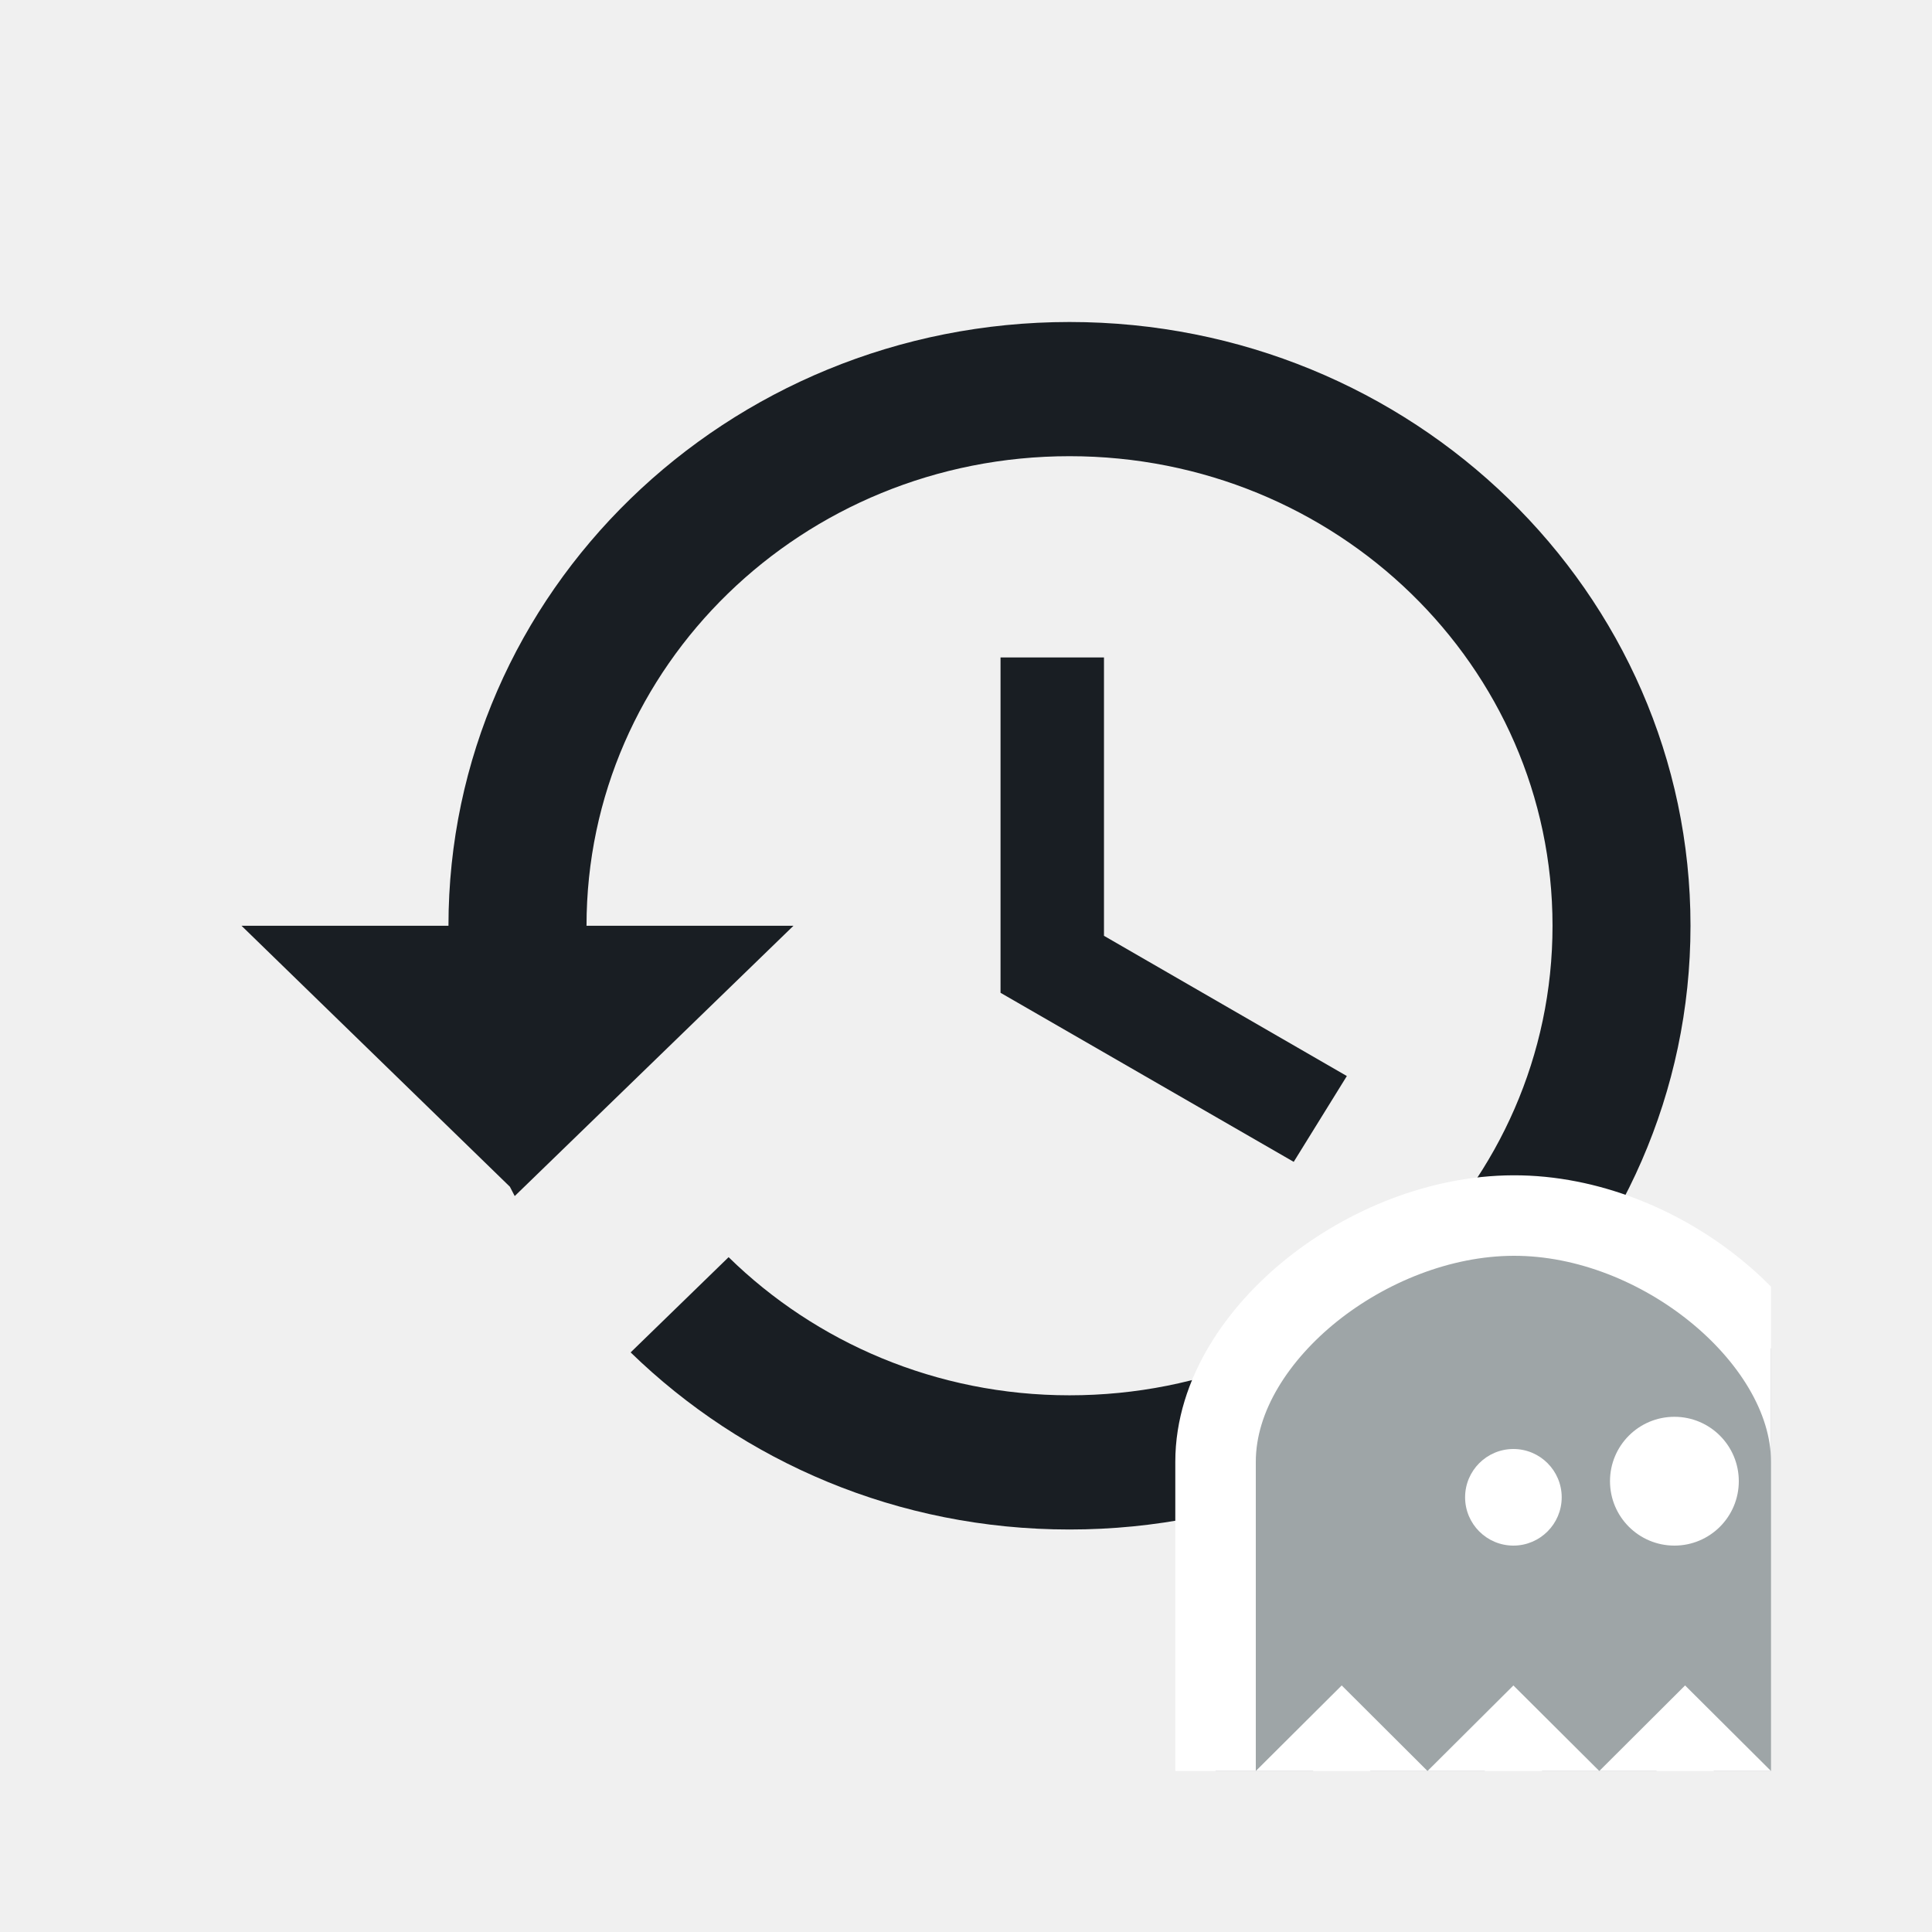
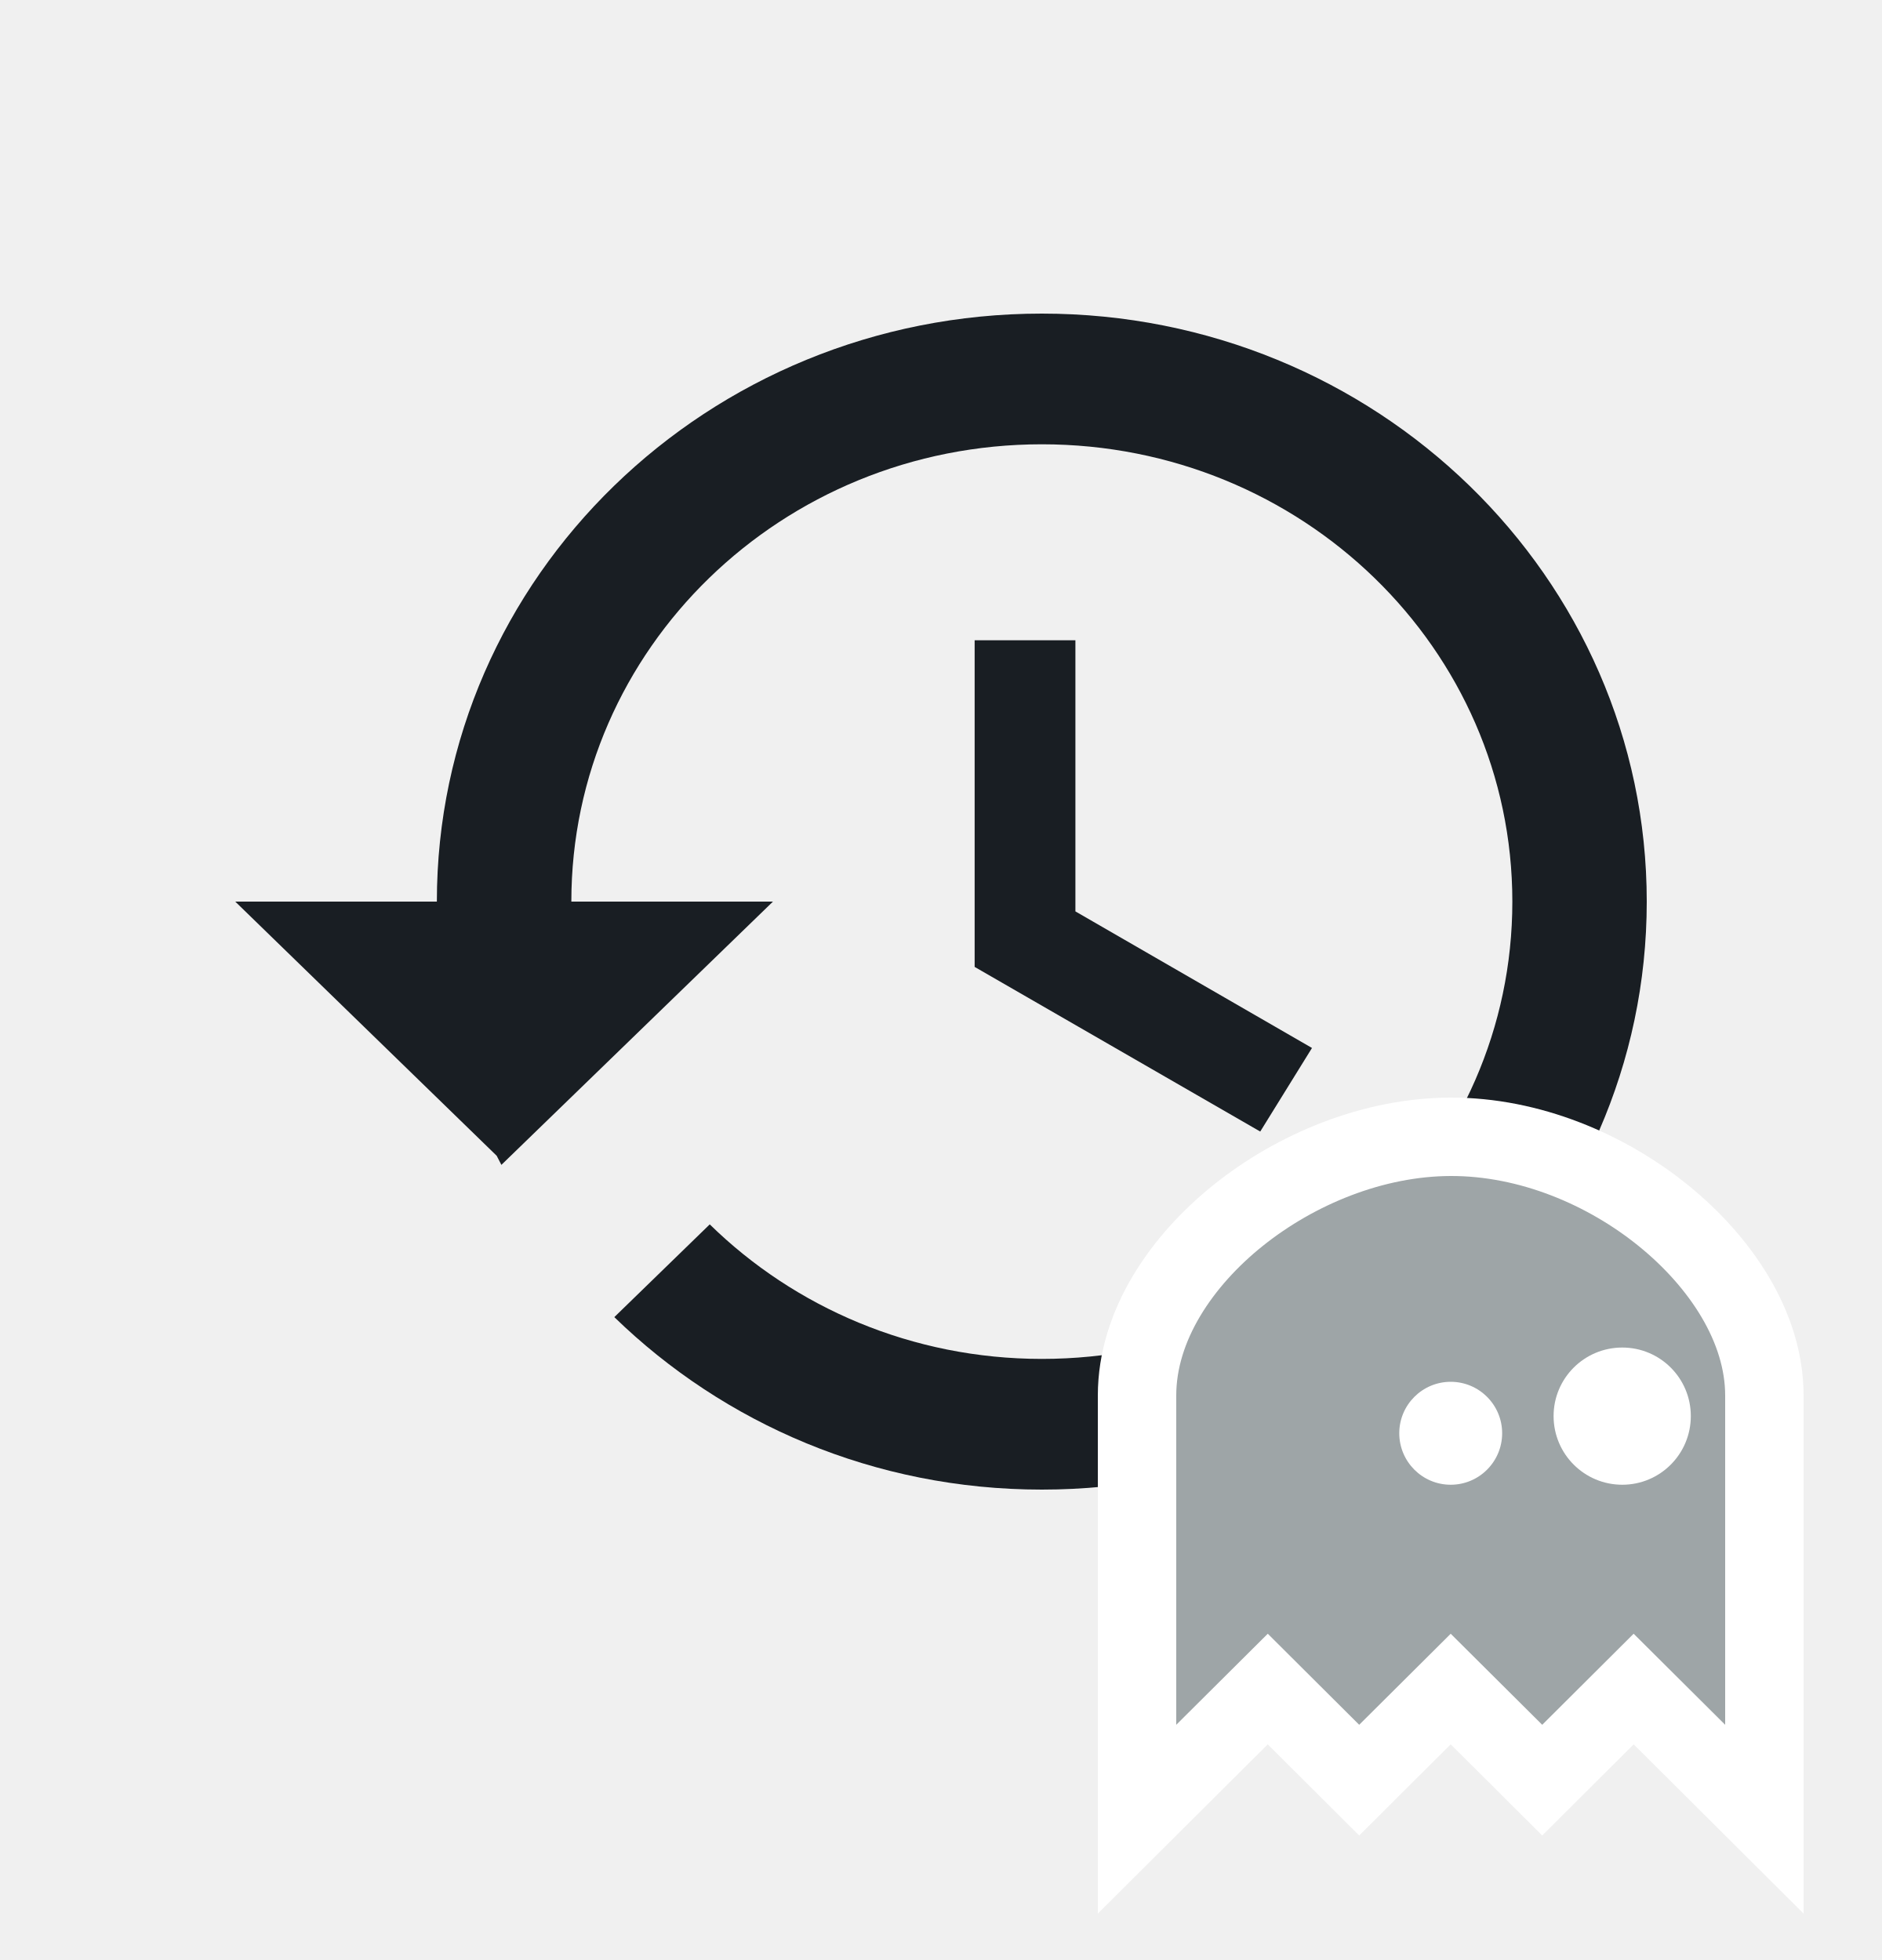
- <svg xmlns="http://www.w3.org/2000/svg" width="24" height="24" viewBox="0 0 24 24" fill="none">
+ <svg xmlns="http://www.w3.org/2000/svg" width="24" height="25" viewBox="0 0 24 25" fill="none">
  <g id="countdown">
    <g id="Outline">
      <g id="Group">
        <path id="Vector" d="M13.286 4C9.026 4 5.571 7.358 5.571 11.5H3L6.334 14.742L6.394 14.858L9.857 11.5H7.286C7.286 8.275 9.969 5.667 13.286 5.667C16.603 5.667 19.286 8.275 19.286 11.5C19.286 14.725 16.603 17.333 13.286 17.333C11.631 17.333 10.131 16.675 9.051 15.617L7.834 16.8C9.231 18.158 11.151 19 13.286 19C17.546 19 21 15.642 21 11.5C21 7.358 17.546 4 13.286 4Z" fill="#191E23" />
        <path id="Vector_2" d="M12.429 8.167V12.333L16.071 14.433L16.731 13.367L13.714 11.625V8.167H12.429Z" fill="#191E23" />
      </g>
    </g>
-     <g id="Logo" clip-path="url(#clip0)">
-       <path id="Vector_3" d="M15.1 22V23.204L15.953 22.354L16.667 21.643L17.38 22.354L17.733 22.706L18.086 22.354L18.8 21.643L19.514 22.354L19.867 22.706L20.22 22.354L20.933 21.643L21.647 22.354L22.5 23.204V22V18.16C22.5 17.34 21.975 16.571 21.312 16.033C20.638 15.485 19.729 15.097 18.799 15.1C17.884 15.103 16.977 15.481 16.299 16.023C15.633 16.556 15.1 17.323 15.1 18.16V22Z" fill="#9EA5A7" stroke="white" />
-       <path id="Ellipse" d="M19.4 18.6C19.4 18.931 19.131 19.2 18.8 19.2C18.469 19.2 18.2 18.931 18.2 18.6C18.2 18.269 18.469 18 18.8 18C19.131 18 19.4 18.269 19.4 18.6Z" fill="white" />
-       <path id="Ellipse_2" d="M21.6 18.4C21.6 18.842 21.242 19.2 20.8 19.2C20.358 19.2 20 18.842 20 18.4C20 17.958 20.358 17.6 20.8 17.6C21.242 17.6 21.6 17.958 21.6 18.4Z" fill="white" />
+     <g id="ghostkit">
+       <path id="Vector_3" d="M14.5 22V23.204L15.353 22.354L16.167 21.544L16.98 22.354L17.333 22.706L17.686 22.354L18.5 21.544L19.314 22.354L19.667 22.706L20.02 22.354L20.833 21.544L21.647 22.354L22.5 23.204V22V17.8C22.5 16.923 21.937 16.094 21.218 15.51C20.488 14.916 19.504 14.497 18.498 14.5C17.51 14.503 16.528 14.912 15.794 15.499C15.071 16.077 14.5 16.905 14.5 17.8V22Z" fill="#9EA5A7" stroke="white" />
+       <path id="Ellipse" d="M19.156 18.281C19.156 18.644 18.862 18.938 18.5 18.938C18.138 18.938 17.844 18.644 17.844 18.281C17.844 17.919 18.138 17.625 18.5 17.625C18.862 17.625 19.156 17.919 19.156 18.281Z" fill="white" />
+       <path id="Ellipse_2" d="M21.562 18.062C21.562 18.546 21.171 18.938 20.688 18.938C20.204 18.938 19.812 18.546 19.812 18.062C19.812 17.579 20.204 17.188 20.688 17.188C21.171 17.188 21.562 17.579 21.562 18.062Z" fill="white" />
    </g>
  </g>
-   <defs>
-     <clipPath id="clip0">
-       <rect width="8" height="8" fill="white" transform="translate(14 14)" />
-     </clipPath>
-   </defs>
</svg>
